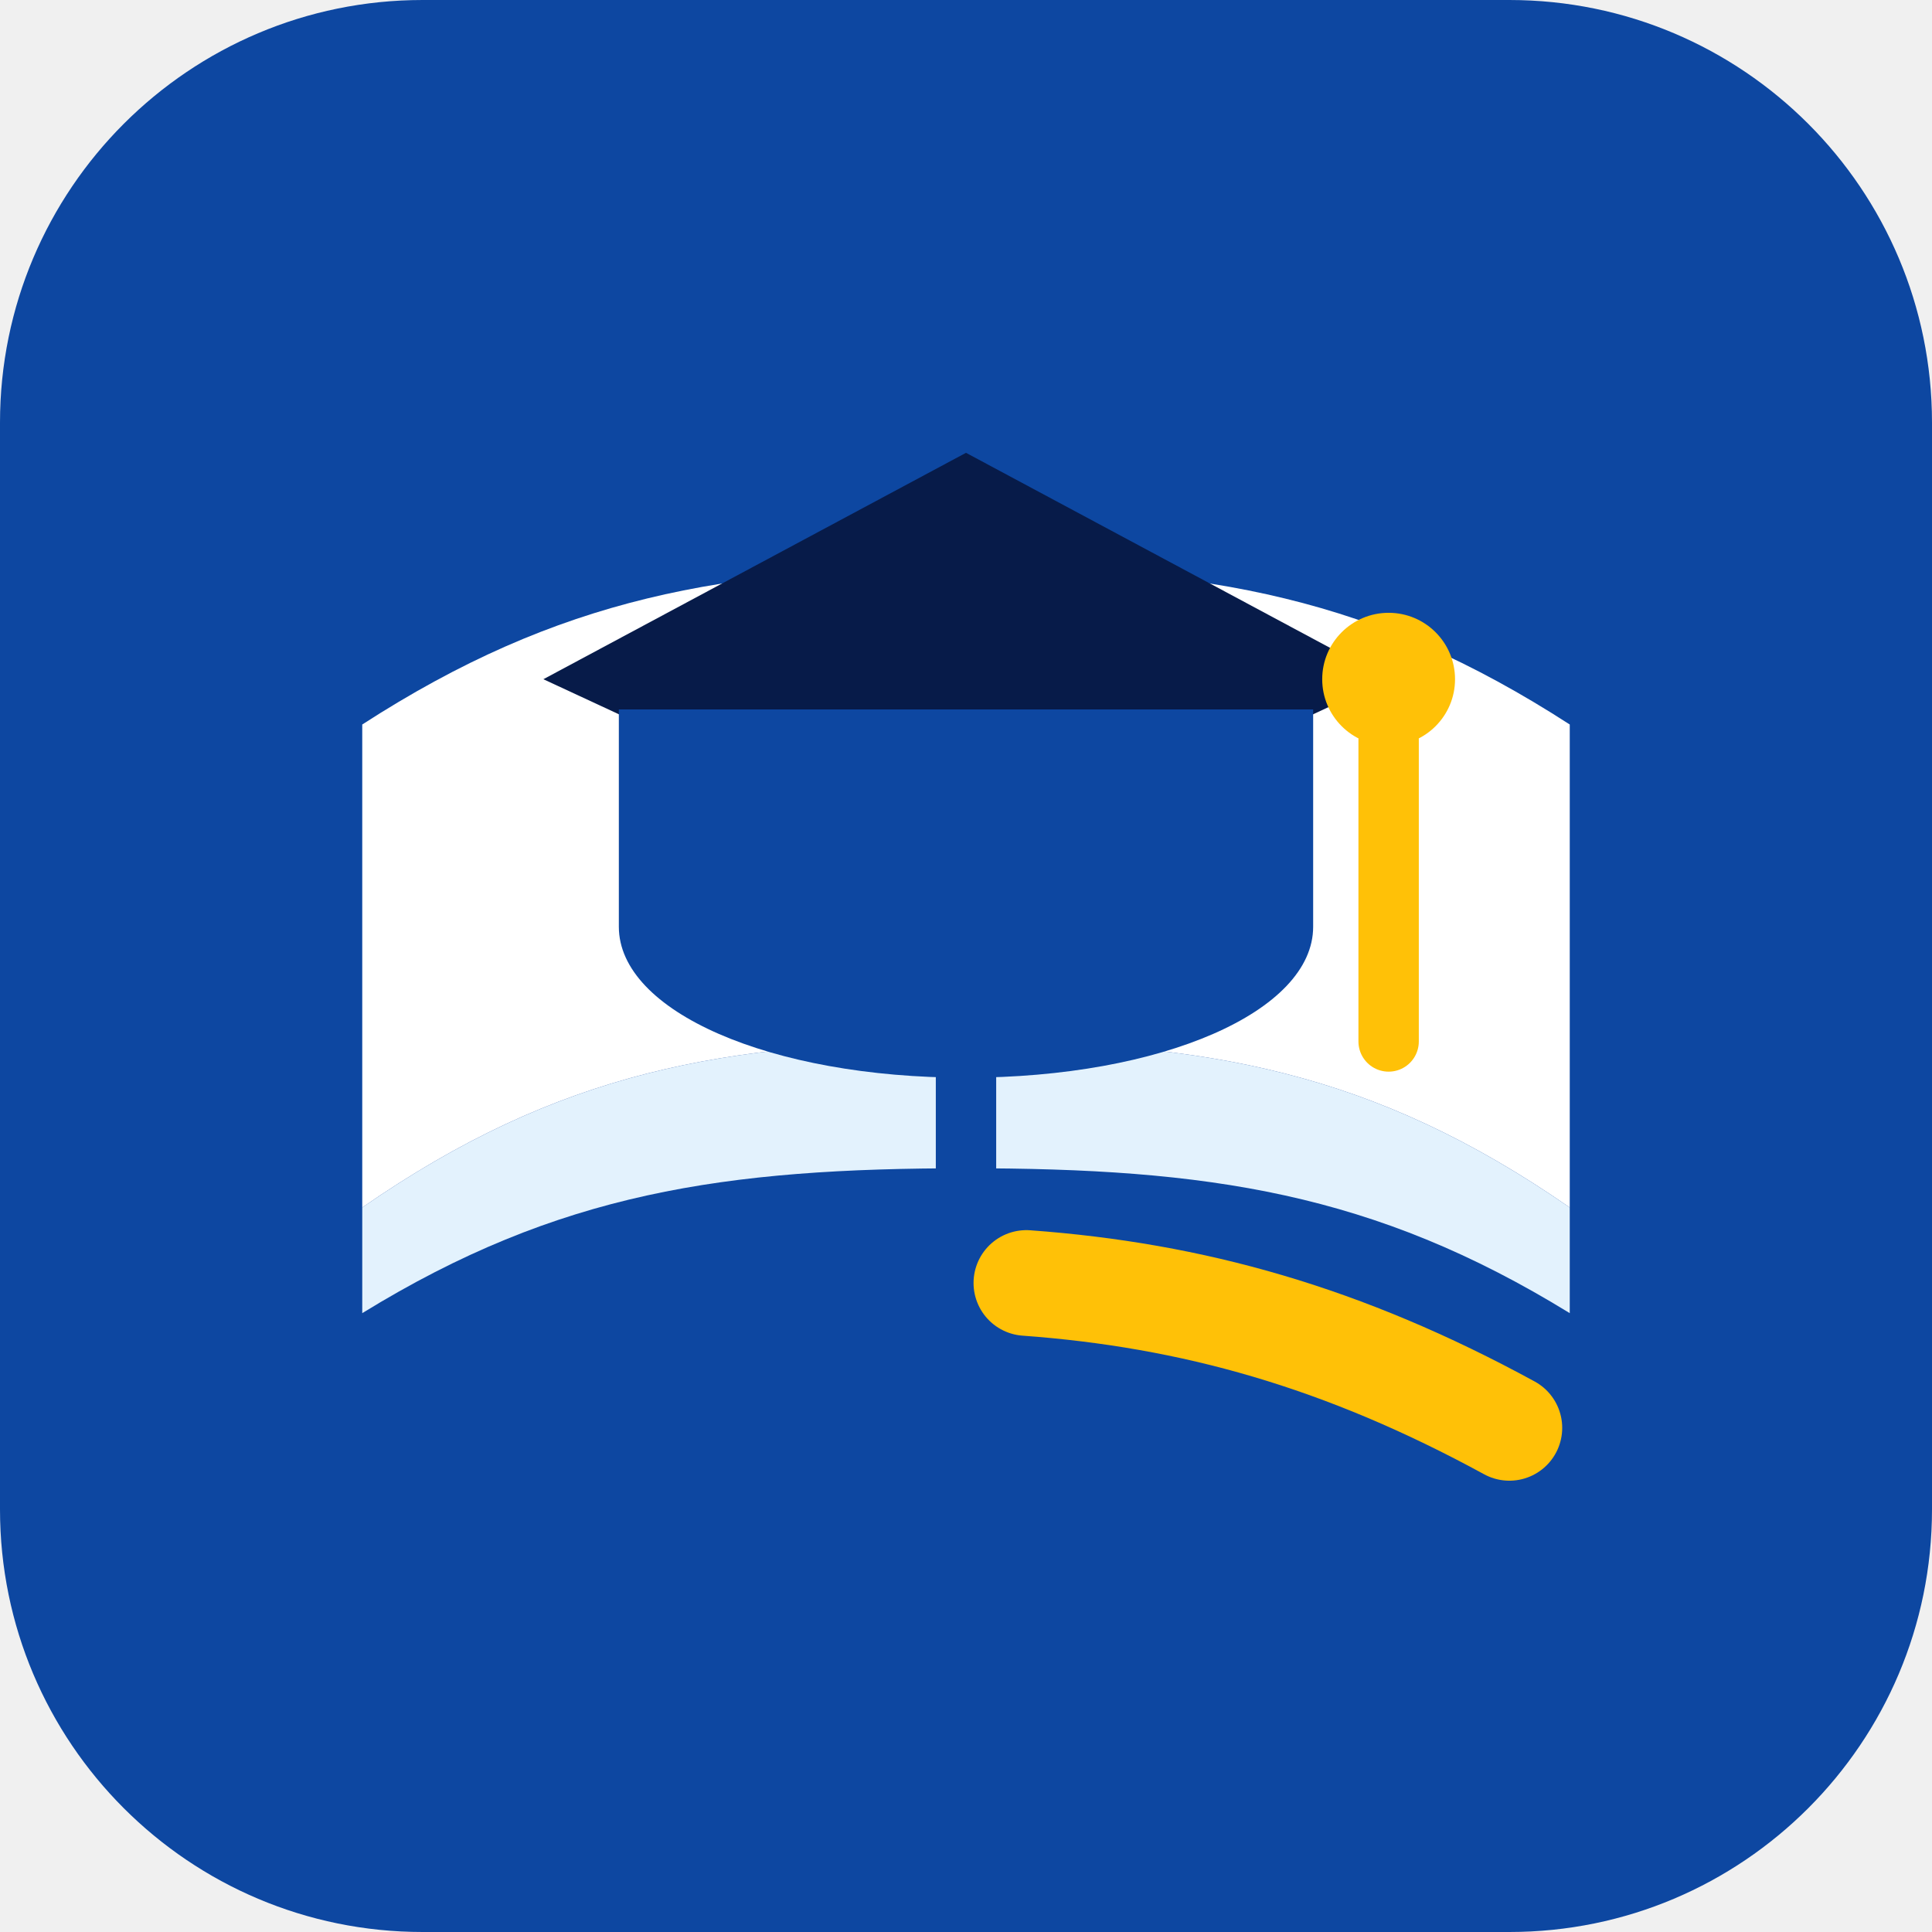
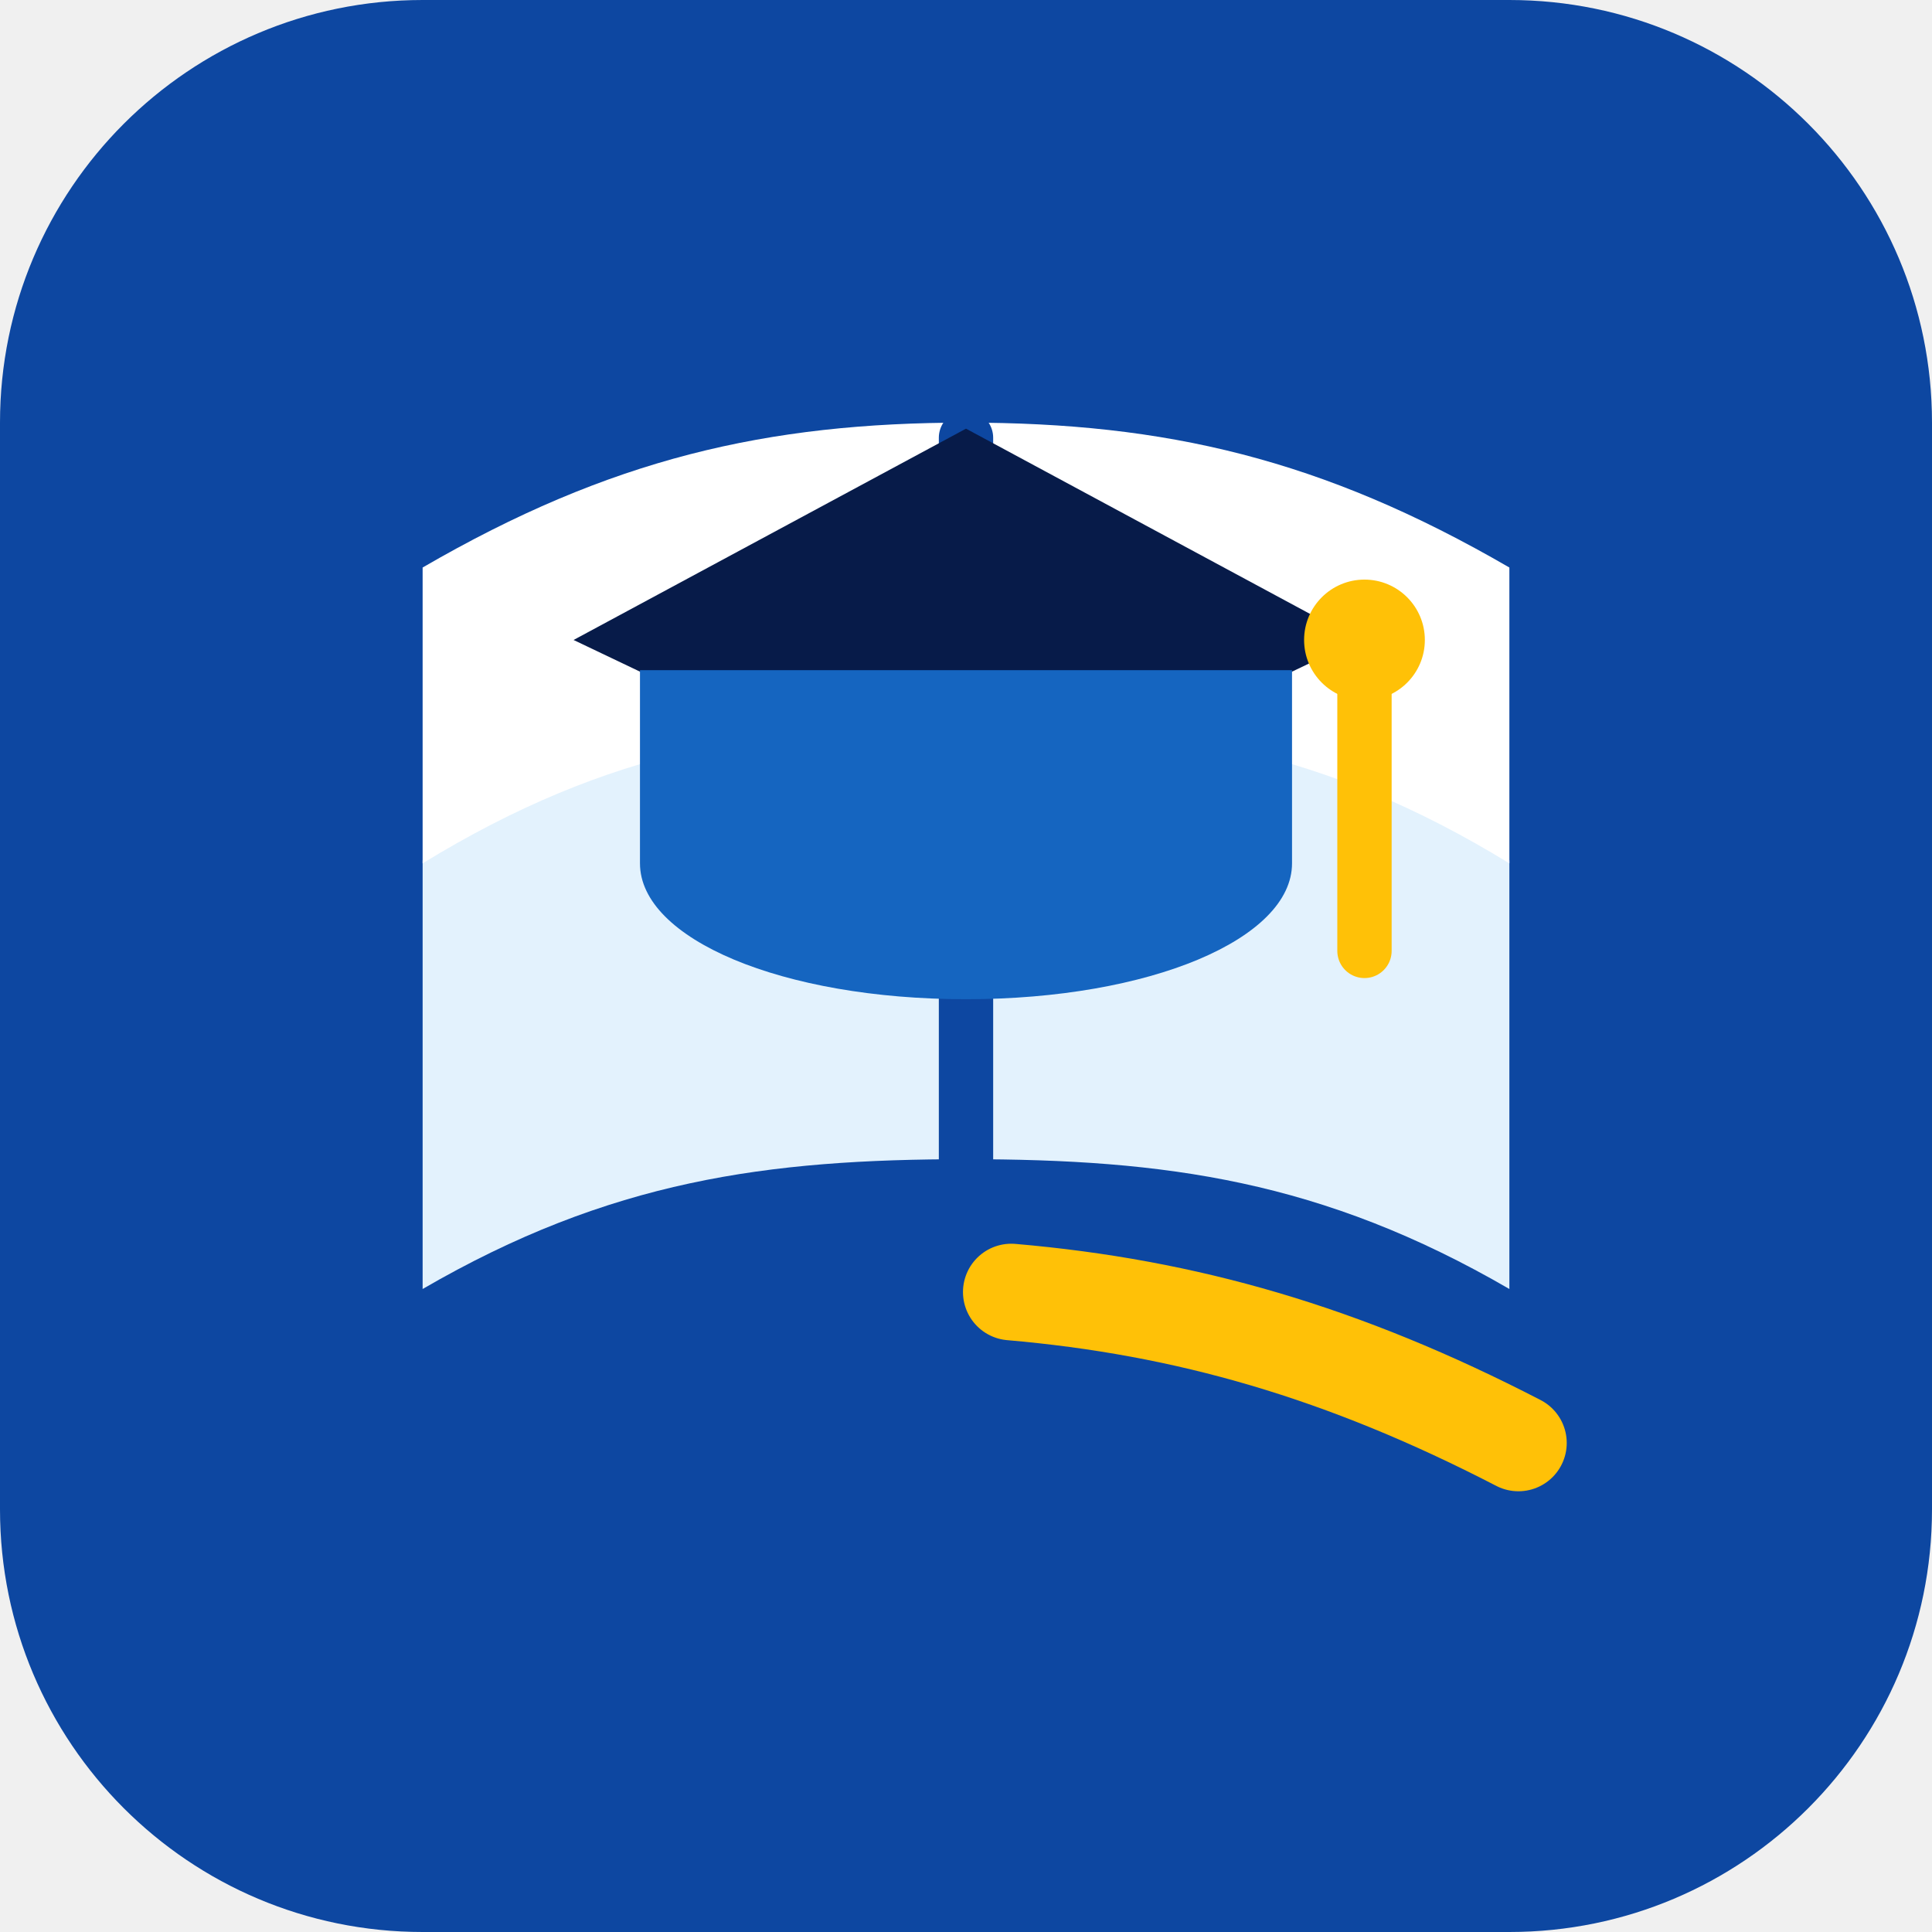
<svg xmlns="http://www.w3.org/2000/svg" viewBox="0 0 64 64" role="img" aria-label="CHAPITRE+">
  <rect width="64" height="64" rx="14" fill="#0D47A1" />
-   <path d="M12 40c6.5-4.5 12-5.5 20-5.5S45.5 35.5 52 40v3.5c-6.5-4-12-4.8-20-4.8S18.5 39.5 12 43.5V40z" fill="#E3F2FD" />
-   <path d="M32 34.5c-8 0-13.5 1-20 5.5v-16c6.5-4.2 12-5.2 20-5.2s13.5 1 20 5.2v16c-6.5-4.5-12-5.5-20-5.5z" fill="#FFFFFF" />
-   <path d="M32 18.8v21.2" stroke="#0D47A1" stroke-width="2" stroke-linecap="round" />
-   <path d="M34 42.5c5.5.4 10.5 1.8 16 4.8" fill="none" stroke="#FFC107" stroke-width="3.5" stroke-linecap="round" />
-   <path d="M18 22.5 32 15l14 7.5-14 6.5L18 22.5z" fill="#071B49" />
-   <path d="M20.5 23.5v7.2c0 2.8 5 5 11.5 5s11.5-2.2 11.5-5v-7.2" fill="#0D47A1" />
-   <circle cx="46" cy="22.5" r="2.2" fill="#FFC107" />
-   <path d="M46 24.5v10" stroke="#FFC107" stroke-width="2" stroke-linecap="round" />
+   <path d="M14 28.5c6.2-3.8 11.4-4.6 18-4.6s11.8.8 18 4.6v14.2c-6.2-3.6-11.4-4.3-18-4.3s-11.8.7-18 4.3V28.5z" fill="#E3F2FD" />
+   <path d="M32 24c-6.6 0-11.8.8-18 4.6V18.8C20.2 15.2 25.4 14 32 14s11.8 1.2 18 4.8v9.8C43.8 24.8 38.6 24 32 24z" fill="#FFFFFF" />
+   <path d="M32 14.5v24.2" stroke="#0D47A1" stroke-width="1.8" stroke-linecap="round" />
+   <path d="M33.5 42.8c5.8.5 11 2 16.8 5" fill="none" stroke="#FFC107" stroke-width="3.2" stroke-linecap="round" />
+   <path d="M19 21.2 32 14.2l13 7-13 6.2-13-6.2z" fill="#071B49" />
+   <path d="M21.2 22.2v6.4c0 2.5 4.7 4.5 10.8 4.5s10.8-2 10.8-4.5v-6.4" fill="#1565C0" />
+   <circle cx="45.2" cy="21.2" r="2" fill="#FFC107" />
+   <path d="M45.2 23v8.5" stroke="#FFC107" stroke-width="1.8" stroke-linecap="round" />
</svg>
